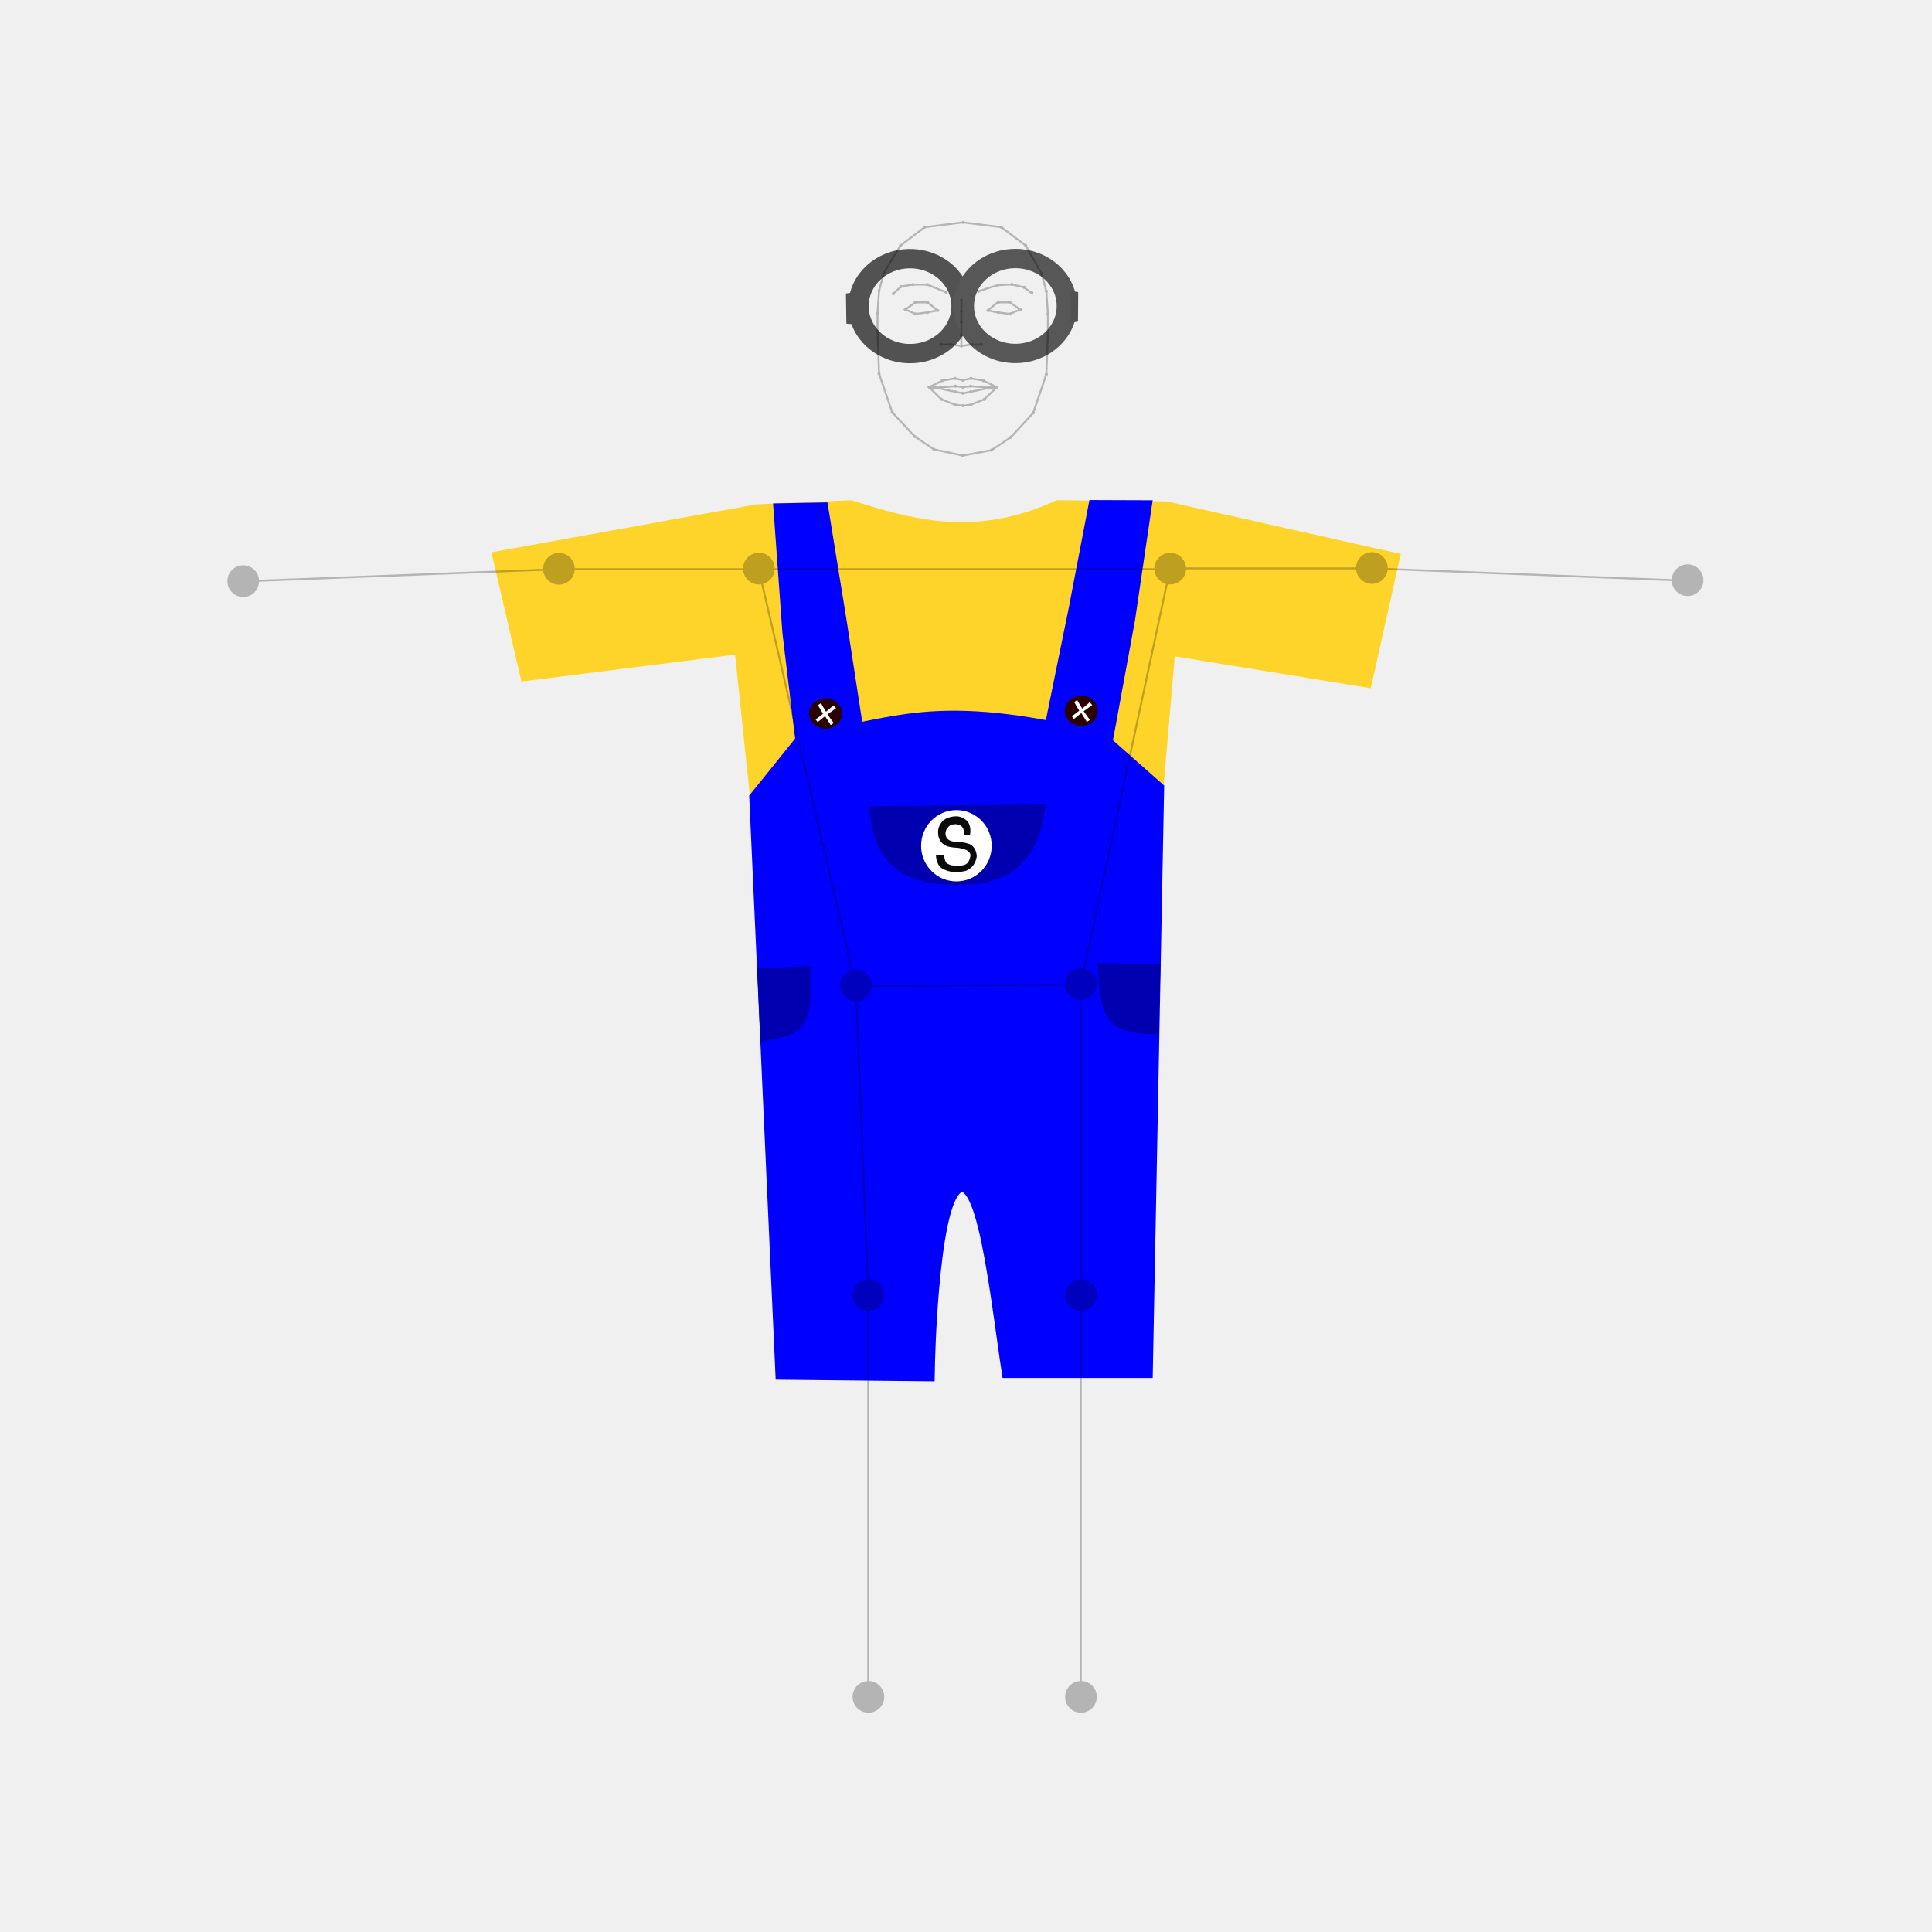
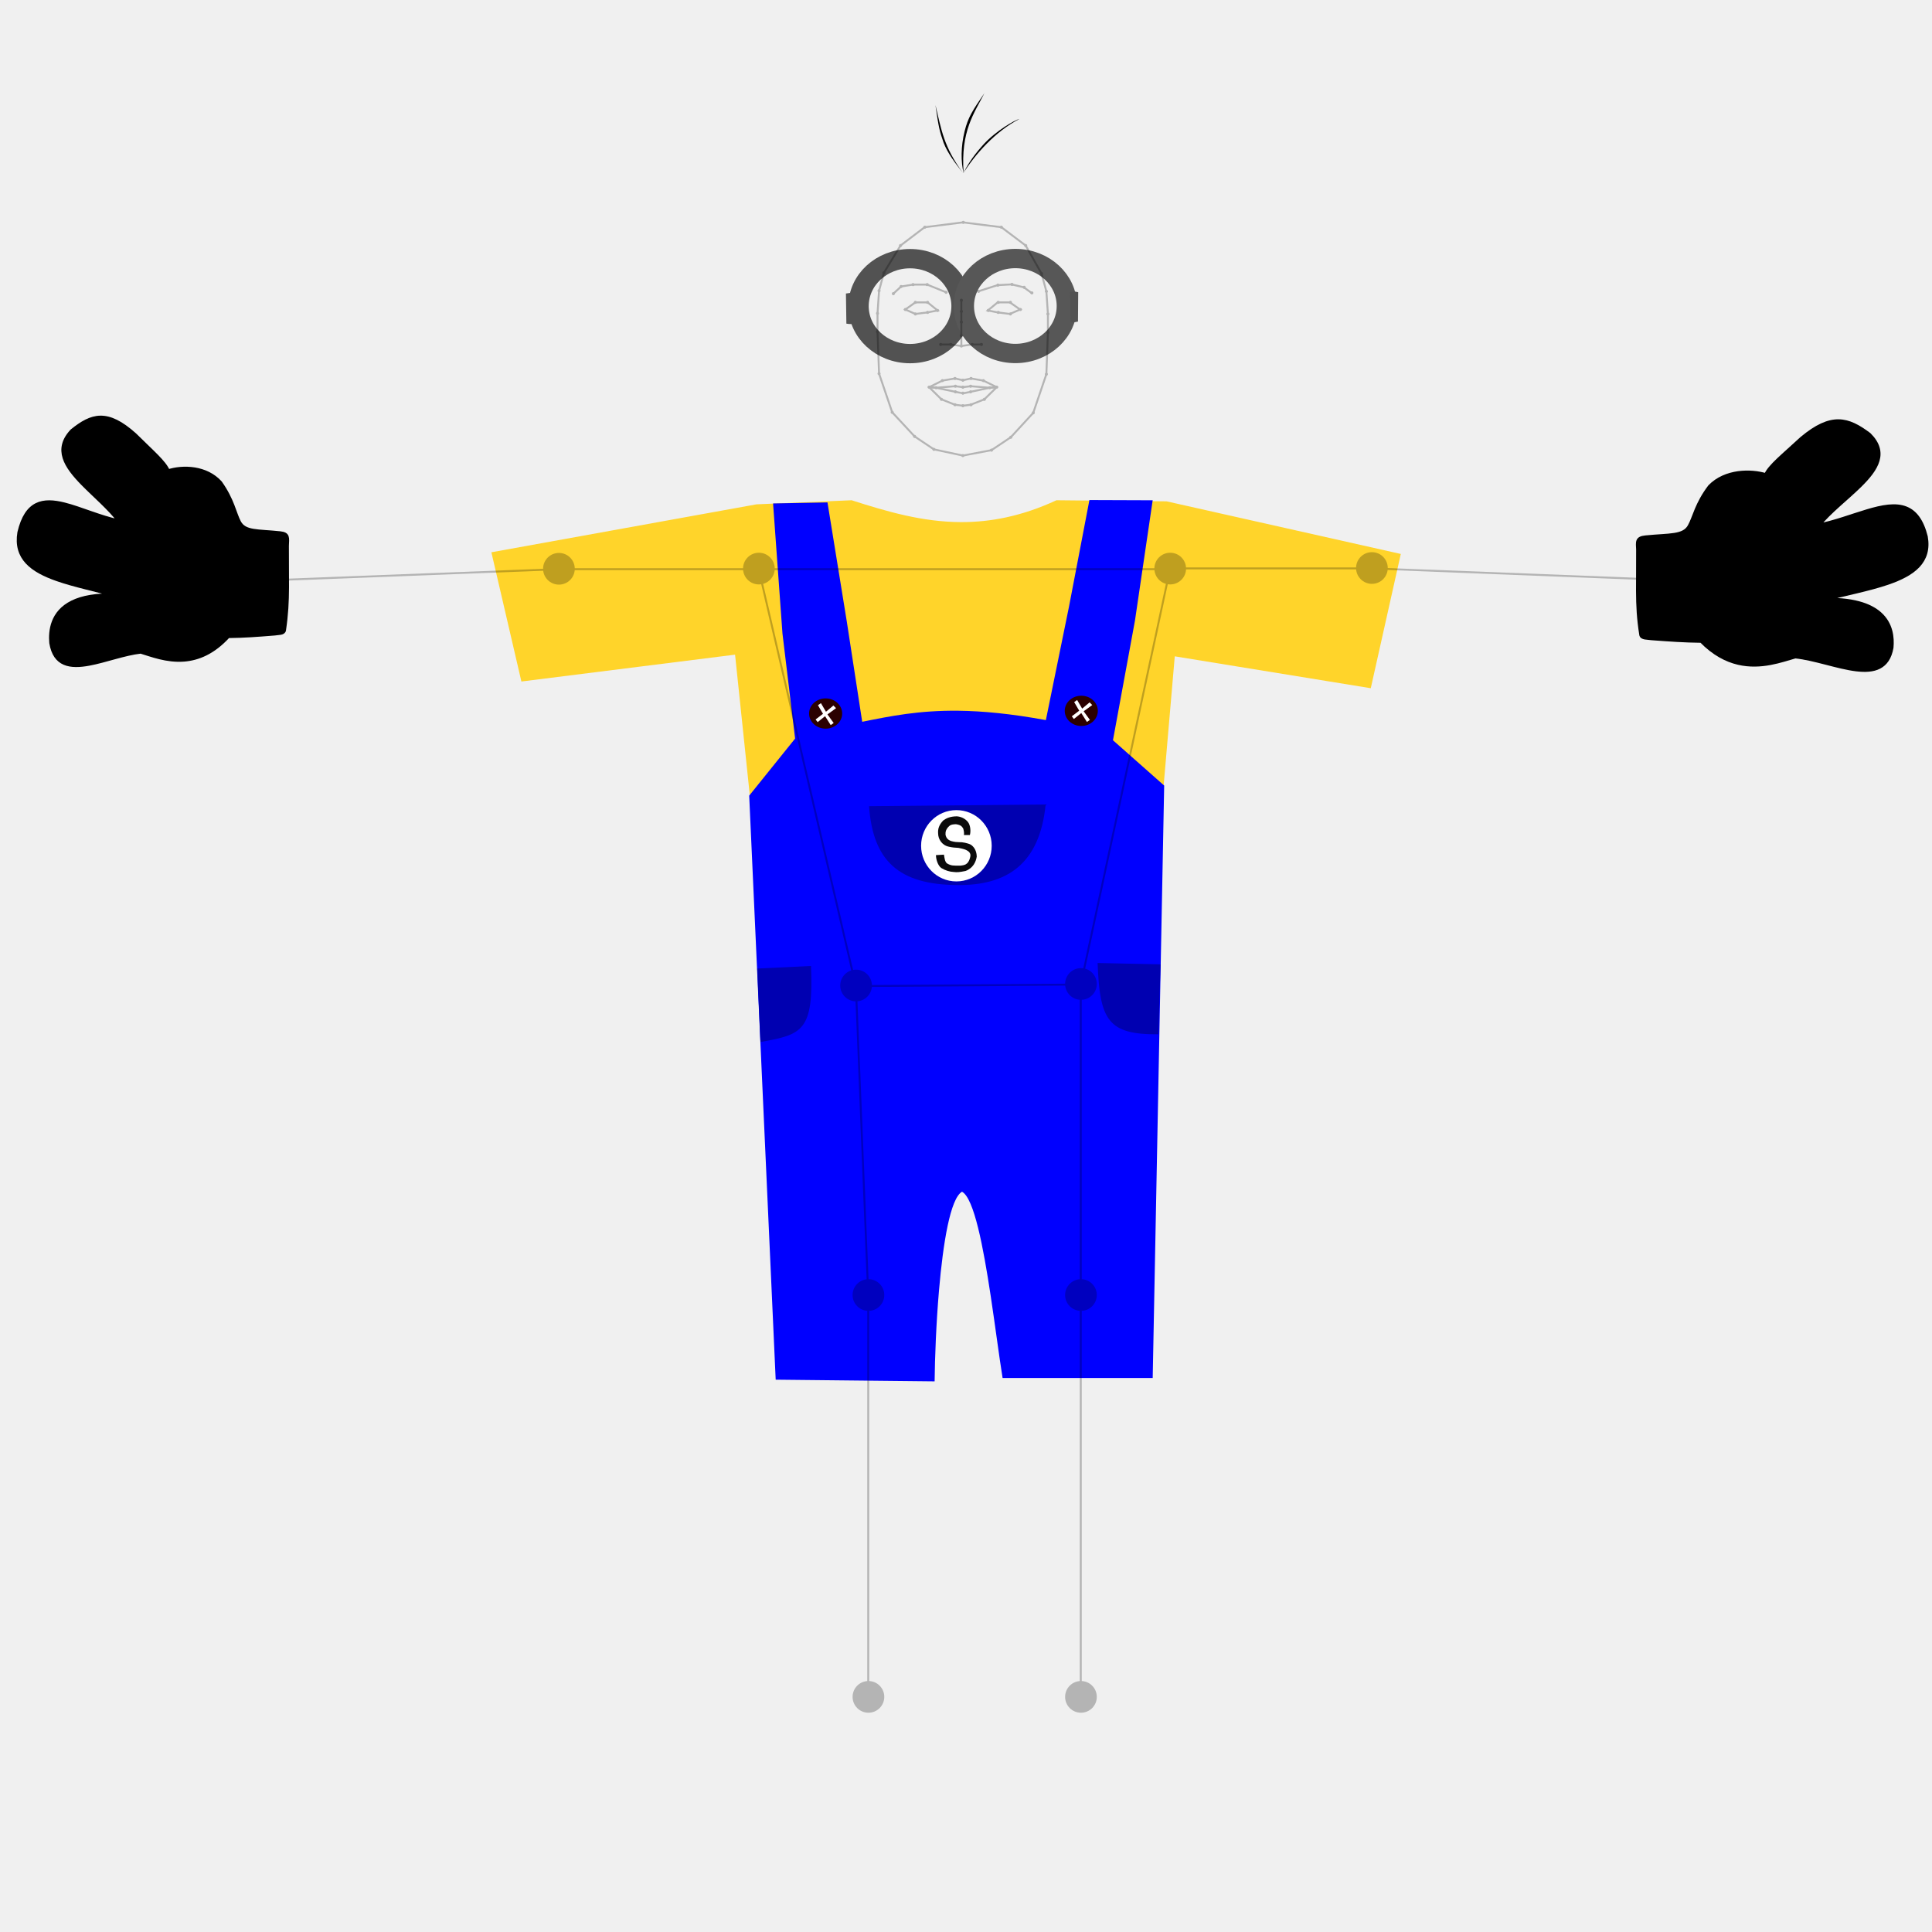
<svg xmlns="http://www.w3.org/2000/svg" version="1.1" id="Layer_1" x="0px" y="0px" width="1000px" height="1000px" viewBox="0 0 1000 1000" style="enable-background:new 0 0 1000 1000;" xml:space="preserve">
  <defs id="defs993" />
-   <g id="illustration" style="fill:#000000" transform="matrix(1.052175,0,0,1,-14.23153,0)">
+   <g id="illustration" style="display:inline;fill:#000000" transform="matrix(1.052175,0,0,1,-14.23153,0)">
    <path style="fill:#ffd42a;stroke-width:2" d="m 255.252,285.858 7.189,32.563 7.578,34.326 58.791,-7.774 46.319,-6.125 9.501,95.446 9.61,96.532 h 90.702 90.853 l 8.308,-101.544 7.328,-89.566 53.024,9.076 43.4,7.429 6.643,-31.262 8.124,-38.232 -56.839,-13.437 -58.363,-13.797 -54.191,-0.564 c -17.089,8.333 -32.55,11.373 -47.056,11.312 -19.039,-0.08 -36.435,-5.502 -53.711,-11.312 l -46.79,2.113 -70.692,13.451 z" id="path2943" />
    <path style="fill:#0000ff;stroke-width:2" d="m 393.828,260.583 26.759,-0.531 9.532,61.838 7.557,51.705 c 13.988,-2.969 27.95,-5.953 47.276,-5.718 11.902,0.144 25.838,1.509 43.067,4.85 l 11.366,-58.65 10.059,-55.253 31.123,0.118 -8.714,62.257 -10.824,61.952 25.192,23.454 -0.781,42.419 -0.78,42.38 -1.12,60.802 -1.052,57.151 -1.085,58.937 -0.828,44.956 -38.505,10e-6 h -35.333 c -1.696,-11.038 -3.606,-26.794 -5.844,-42.396 -3.666,-25.564 -8.212,-50.715 -14.136,-54.027 -5.778,3.601 -9.306,26.614 -11.297,50.943 -1.409,17.219 -2.047,35.097 -2.167,47.218 l -39.961,-0.444 -38.221,-0.425 -2.134,-49.506 -2.247,-52.141 -2.388,-55.391 -2.591,-60.111 -2.013,-46.702 -1.657,-38.449 22.586,-29.535 -6.226,-54.424 z" id="path3064" />
    <path style="fill:#0000b1;fill-opacity:1;stroke-width:2" d="m 441.045,417.274 86.868,-0.869 c -2.917,30.869 -19.072,41.973 -43.434,41.697 -28.747,-0.202 -41.551,-12.463 -43.434,-40.828 z" id="path3120" />
    <ellipse style="fill:#2b0000;fill-opacity:1;stroke-width:2" id="path5408" cx="419.679" cy="369.318" rx="8.139" ry="7.832" />
    <ellipse style="fill:#2b0000;fill-opacity:1;stroke-width:2" id="path5408-3" cx="545.447" cy="367.936" rx="8.139" ry="7.832" />
    <path style="fill:#0000b1;fill-opacity:1;stroke-width:2" d="m 386.039,501.317 26.444,-1.329 c 1.357,33.621 -4.235,35.521 -24.861,39.345 z" id="path6264" />
    <path style="fill:#0000b1;fill-opacity:1;stroke-width:2" d="m 553.475,498.455 30.93,0.68 -0.985,36.221 c -24.755,0.181 -28.898,-7.096 -29.945,-36.901 z" id="path7445" />
    <ellipse style="fill:none;fill-opacity:1;stroke:#525252;stroke-width:10;stroke-dasharray:none;stroke-opacity:1" id="path7447" cx="461.206" cy="158.455" rx="25.338" ry="24.57" />
    <ellipse style="fill:#4d4d4d;fill-opacity:0;stroke:#575757;stroke-width:10;stroke-dasharray:none;stroke-opacity:1" id="path7447-5" cx="513.008" cy="158.392" rx="25.338" ry="24.57" />
    <path style="fill:#525252;fill-opacity:1;stroke:none;stroke-width:5;stroke-dasharray:none;stroke-opacity:1" d="m 539.91,151.078 c 1.227,-0.139 1.974,-0.368 4.018,0.163 l -0.109,15.202 c -1.772,0.36 -1.988,0.522 -3.692,0.217 z" id="path9367-6" />
    <path style="fill:#525252;fill-opacity:1;stroke:none;stroke-width:5;stroke-dasharray:none;stroke-opacity:1" d="m 429.669,151.931 c 1.227,-0.139 2.191,-0.585 4.235,-0.054 l 0.597,15.582 c -1.772,0.36 -2.911,0.359 -4.615,0.054 z" id="path9367" />
    <path style="fill:#ffffff;fill-opacity:1;stroke:none;stroke-width:9.749;stroke-dasharray:none;stroke-opacity:1" d="m 415.904,365.018 1.459,-1.075 2.481,4.453 3.649,-3.225 1.314,1.382 -4.232,3.225 3.065,4.453 -1.459,1.075 -2.773,-4.607 -3.649,3.071 -1.022,-1.382 3.649,-2.918 z" id="path15323" />
    <path style="fill:#ffffff;fill-opacity:1;stroke:none;stroke-width:9.749;stroke-dasharray:none;stroke-opacity:1" d="m 541.943,363.397 1.459,-1.075 2.481,4.453 3.649,-3.225 1.314,1.382 -4.232,3.225 3.065,4.453 -1.459,1.075 -2.773,-4.607 -3.649,3.071 -1.022,-1.382 3.649,-2.918 z" id="path15323-3" />
    <ellipse style="fill:#ffffff;fill-opacity:1;stroke:none;stroke-width:11.948;stroke-dasharray:none;stroke-opacity:1" id="path16967" cx="484.01" cy="437.767" rx="17.367" ry="18.453" />
    <path style="fill:#0b0b0b;fill-opacity:1;stroke:none;stroke-width:12.494;stroke-dasharray:none;stroke-opacity:1" d="m 487.721,432.211 2.908,-2e-5 c 0.498,-1.73 0.365,-4.869 -0.873,-6.645 -1.395,-1.923 -3.597,-2.918 -5.574,-3.038 -3.197,0.045 -5.113,0.959 -6.641,2.136 -2.141,2.373 -2.695,4.414 -2.521,6.788 0.021,2.747 1.766,6.024 5.235,6.788 1.743,0.44 3.263,0.552 4.75,0.617 1.933,0.41 6.412,1.158 5.865,4.414 -0.949,4.912 -3.492,4.459 -4.847,4.794 -3.55,-0.016 -4.522,0.146 -6.738,-1.234 -0.963,-1.03 -1.05,-2.327 -1.406,-4.462 l -3.926,0.237 c 0.021,2.43 1.037,5.448 2.569,6.645 2.137,1.369 4.197,1.984 6.205,2.088 1.661,0.198 2.507,0.163 5.768,-0.522 3.779,-1.49 5.145,-4.779 5.526,-7.499 -0.109,-3.581 -1.813,-5.365 -2.957,-6.123 -1.368,-0.809 -4.395,-1.392 -5.445,-1.273 -1.578,-0.085 -2.28,-0.032 -4.299,-0.625 -1.247,-0.484 -2.344,-1.393 -2.666,-3.275 -0.058,-1.82 0.244,-2.481 1.163,-3.75 0.951,-0.999 1.215,-1.571 3.975,-1.661 2.723,0.421 3.017,1.4 3.587,2.278 0.275,1.063 0.494,2.131 0.339,3.323 z" id="path16969" />
+     <path style="fill:#0b0b0b;stroke-width:9.749" d="M 491.359,96.13 519.381,76.781 Z" id="path18574" />
+     <path style="fill:#000000;fill-opacity:1;stroke:#000000;stroke-width:2.008;stroke-dasharray:none;stroke-opacity:1" d="m 819.406,284.767 c 0.03,8.505 -0.099,15.126 -0.067,21.121 0.042,7.697 0.349,14.362 1.6,22.659 0.271,1.797 2.981,1.459 4.963,1.816 9.693,0.757 15.773,1.224 24.602,1.341 6.123,6.59 12.301,9.951 18.189,11.403 11.149,2.748 21.26,-1.349 27.992,-3.332 9.566,1.053 20.823,5.528 30.004,6.701 8.694,1.11 15.527,-0.741 17.302,-11.267 0.445,-5.026 -0.082,-12.215 -5.813,-17.555 -4.878,-4.545 -13.526,-7.752 -28.554,-7.145 11.489,-3.14 23.181,-5.458 32.522,-8.831 12.572,-4.539 20.884,-10.989 18.705,-23.919 -1.999,-8.327 -5.315,-12.687 -9.615,-14.564 -10.311,-4.5 -26.288,5.274 -43.376,8.876 5.673,-7.317 14.088,-14.087 20.523,-20.739 8.397,-8.681 13.422,-17.163 4.579,-26.4 -10.465,-8.279 -18.459,-10.787 -33.048,2.033 -9.214,8.996 -15.711,14.28 -17.655,18.99 -7.364,-2.405 -19.909,-2.406 -27.557,5.913 -6.525,9.034 -7.497,15.881 -9.959,20.497 -2.923,5.483 -9.803,4.522 -21.707,5.768 -4.331,0.453 -3.819,2.286 -3.629,6.635 z" id="path18951" />
+     <path style="fill:#000000;fill-opacity:1;stroke:#000000;stroke-width:1.933;stroke-dasharray:none;stroke-opacity:1" d="m 154.678,282.565 c -0.028,8.685 0.099,15.397 0.06,21.487 -0.048,7.474 -0.345,14.012 -1.486,22.111 -0.252,1.79 -2.774,1.453 -4.619,1.808 -9.02,0.753 -14.679,1.219 -22.895,1.335 -7.389,8.511 -14.866,11.613 -21.728,12.174 -8.447,0.69 -15.965,-2.472 -21.248,-4.137 -8.047,0.948 -17.378,4.68 -25.407,6.251 -9.266,1.813 -16.797,0.748 -18.616,-10.798 -0.518,-6.259 0.379,-15.888 10.395,-21.071 4.809,-2.489 11.721,-3.952 21.588,-3.526 -10.24,-2.994 -20.653,-5.239 -29.152,-8.374 -12.318,-4.544 -20.612,-10.959 -18.52,-24.239 3.572,-15.921 11.659,-17.28 22.083,-14.534 8.023,2.114 17.43,6.659 27.231,8.869 -4.971,-6.861 -12.204,-13.238 -18.031,-19.49 -8.438,-9.053 -13.927,-17.842 -5.329,-27.452 9.739,-8.244 17.178,-10.742 30.754,2.024 8.575,8.958 14.621,14.221 16.43,18.911 3.515,-1.228 8.298,-1.827 13.084,-1.001 4.546,0.784 9.094,2.854 12.561,6.889 6.072,8.996 6.977,15.815 9.268,20.412 2.72,5.46 9.123,4.503 20.2,5.744 4.03,0.451 3.554,2.276 3.377,6.607 z" id="path18951-9" />
+     <path style="fill:#000000;fill-opacity:1;stroke:none;stroke-width:0.975;stroke-dasharray:none;stroke-opacity:1" d="m 487.374,89.72 c 1.615,-3.304 3.996,-7.99 9.789,-14.753 6.365,-7.431 15.907,-13.003 17.883,-13.407 -11.785,6.373 -21.873,18.353 -27.671,28.159 z" id="path24055" />
+     <path style="fill:#000000;fill-opacity:1;stroke:none;stroke-width:0.975;stroke-dasharray:none;stroke-opacity:1" d="m 487.564,89.623 c -1.389,-5.897 -1.401,-13.768 0.511,-21.806 1.681,-7.068 3.832,-10.574 9.706,-19.579 -5.05,10.498 -11.719,19.479 -10.216,41.385 z" id="path24057" />
+     <path style="fill:#000000;fill-opacity:1;stroke:none;stroke-width:0.975;stroke-dasharray:none;stroke-opacity:1" d="m 487.2,89.469 c -3.848,-5.101 -7.457,-10.106 -9.487,-15.587 -2.05,-6.219 -2.359,-7.621 -4.014,-19.502 2.945,12.755 3.999,21.473 13.5,35.089 z" id="path24059" />
  </g>
  <g id="skeleton_1_" style="opacity:0.25">
    <circle id="rightShoulder" cx="392.8" cy="294.3" r="8.2" />
    <circle id="rightElbow" cx="289.3" cy="294.4" r="8.2" />
    <circle id="rightWrist" transform="matrix(0.9951,-0.09853767,0.09853767,0.9951,-29.0274,13.8698)" cx="125.9" cy="300.8" r="8.2" />
    <circle id="rightHip" cx="443.1" cy="510.1" r="8.2" />
    <circle id="rightKnee" cx="449.5" cy="670.3" r="8.2" />
    <circle id="rightAnkle" cx="449.5" cy="878.3" r="8.2" />
    <circle id="leftShoulder" cx="605.7" cy="294.3" r="8.2" />
    <circle id="leftElbow" cx="710.1" cy="294" r="8.2" />
    <circle id="leftWrist" cx="873.5" cy="300.3" r="8.2" />
    <circle id="leftHip" cx="559.5" cy="509.3" r="8.2" />
    <circle id="leftKnee" cx="559.5" cy="670.3" r="8.2" />
    <circle id="leftAnkle" cx="559.5" cy="878.3" r="8.2" />
    <polygon style="fill:none;stroke:#000000;stroke-miterlimit:10" points="443,510.4 559.4,509.6 605.6,294.6 392.7,294.6 " id="polygon886" />
    <polyline style="fill:none;stroke:#000000;stroke-miterlimit:10" points="391.7,294.6 289,294.6 125.7,300.9  " id="polyline888" />
    <polyline style="fill:none;stroke:#000000;stroke-miterlimit:10" points="607.1,294.2 710.3,294.2 873.6,300.6  " id="polyline890" />
    <polyline style="fill:none;stroke:#000000;stroke-miterlimit:10" points="443,510.4 449.4,670.6 449.4,878.6  " id="polyline892" />
    <polyline style="fill:none;stroke:#000000;stroke-miterlimit:10" points="559.4,509.6 559.4,670.6 559.4,878.6  " id="polyline894" />
    <circle id="rightEye0" cx="468.6" cy="160.2" r="0.8" />
    <circle id="rightBrow1" cx="466.4" cy="148.3" r="0.8" />
    <circle id="rightBrow4" cx="489.7" cy="151.3" r="0.8" />
    <circle id="nose1" cx="497.6" cy="161.2" r="0.8" />
    <circle id="rightBrow3" cx="479.9" cy="147.3" r="0.8" />
    <circle id="rightEye1" cx="473.8" cy="156.5" r="0.8" />
    <circle id="rightBrow0" cx="462.4" cy="152" r="0.8" />
    <circle id="rightBrow2" cx="472.6" cy="147.3" r="0.8" />
    <circle id="rightEye5" cx="473.8" cy="162.5" r="0.8" />
    <circle id="rightEye2" cx="480.1" cy="156.5" r="0.8" />
    <circle id="rightEye3" cx="485.3" cy="160.7" r="0.8" />
    <circle id="nose0" cx="497.6" cy="155.4" r="0.8" />
    <circle id="nose3" cx="497.6" cy="173.8" r="0.8" />
    <circle id="rightNose0" cx="486.9" cy="178.3" r="0.8" />
    <circle id="rightMouthCorner" cx="480.9" cy="200.4" r="0.8" />
    <circle id="rightNose1" cx="492.1" cy="178.3" r="0.8" />
    <circle id="rightUpperLipTop0" cx="487.8" cy="197" r="0.8" />
    <circle id="nose2" cx="497.6" cy="166.7" r="0.8" />
    <circle id="nose4" cx="497.6" cy="179.1" r="0.8" />
    <circle id="upperLipTopMid" cx="498.4" cy="196.8" r="0.8" />
    <circle id="rightUpperLipTop1" cx="494.3" cy="195.9" r="0.8" />
    <path id="rightMiddleLip" d="m 484.5,199.9 c 0.4,0 0.8,0.4 0.8,0.8 0,0.4 -0.4,0.8 -0.8,0.8 -0.4,0 -0.8,-0.4 -0.8,-0.8 0,-0.4 0.4,-0.8 0.8,-0.8 z" />
    <circle id="lowerLipBottomMid" cx="498.4" cy="210" r="0.8" />
    <circle id="upperLipBottomMid" cx="498.4" cy="200.4" r="0.8" />
    <circle id="lowerLipTopMid" cx="498.4" cy="203.5" r="0.8" />
    <circle id="rightUpperLipBottom1" cx="494.5" cy="199.9" r="0.8" />
    <circle id="rightLowerLipTop0" cx="494.5" cy="202.8" r="0.8" />
    <circle id="rightLowerLipBottom1" cx="494.3" cy="209.5" r="0.8" />
    <circle id="rightLowerLipBottom0" cx="487.3" cy="206.7" r="0.8" />
    <circle id="rightEye4" cx="480.1" cy="161.7" r="0.8" />
    <circle id="jawMid" cx="498.4" cy="235.8" r="0.8" />
    <circle id="rightJaw7" cx="483.4" cy="232.6" r="0.8" />
    <circle id="rightJaw6" cx="473.4" cy="225.9" r="0.8" />
    <circle id="rightJaw5" cx="461.8" cy="213.4" r="0.8" />
    <circle id="rightJaw4" cx="455" cy="193.4" r="0.8" />
    <circle id="rightJaw3" cx="454.2" cy="171.7" r="0.8" />
    <circle id="rightJaw2" cx="454.2" cy="162.2" r="0.8" />
    <circle id="rightJaw1" cx="455" cy="150.5" r="0.8" />
    <circle id="rightJaw0" cx="457.5" cy="141.2" r="0.8" />
    <circle id="topMid" cx="498.6" cy="115.1" r="0.8" />
    <circle id="leftTop0" cx="518.3" cy="117.6" r="0.8" />
    <circle id="leftTop1" cx="530.9" cy="127.1" r="0.8" />
    <circle id="leftEye0" cx="528.2" cy="160.2" r="0.8" />
    <circle id="leftBrow1" cx="530.1" cy="148.7" r="0.8" />
    <circle id="leftBrow4" cx="506.5" cy="150.8" r="0.8" />
    <circle id="leftBrow3" cx="516.5" cy="147.6" r="0.8" />
    <circle id="leftEye1" cx="523" cy="156.5" r="0.8" />
    <circle id="leftBrow0" cx="534.1" cy="151.6" r="0.8" />
    <circle id="leftBrow2" cx="523.8" cy="147.2" r="0.8" />
    <circle id="leftEye5" cx="523" cy="162.5" r="0.8" />
    <circle id="leftEye2" cx="516.7" cy="156.5" r="0.8" />
    <circle id="leftEye3" cx="511.5" cy="160.7" r="0.8" />
    <circle id="leftNose0" cx="508" cy="178.3" r="0.8" />
    <circle id="leftMouthCorner" cx="515.9" cy="200.4" r="0.8" />
    <circle id="leftNose1" cx="503.2" cy="178.3" r="0.8" />
    <circle id="leftUpperLipTop0" cx="509" cy="197" r="0.8" />
    <circle id="leftUpperLipTop1" cx="502.6" cy="195.9" r="0.8" />
    <path id="leftMiddleLip" d="m 512.3,199.9 c 0.4,0 0.8,0.4 0.8,0.8 0,0.4 -0.4,0.8 -0.8,0.8 -0.4,0 -0.8,-0.4 -0.8,-0.8 0,-0.4 0.4,-0.8 0.8,-0.8 z" />
    <circle id="leftUpperLipBottom1" cx="502.4" cy="199.9" r="0.8" />
    <circle id="leftLowerLipTop0" cx="502.4" cy="202.8" r="0.8" />
    <circle id="leftLowerLipBottom1" cx="502.6" cy="209.5" r="0.8" />
    <circle id="leftLowerLipBottom0" cx="509.5" cy="206.7" r="0.8" />
    <circle id="leftEye4" cx="516.7" cy="161.7" r="0.8" />
    <circle id="leftJaw7" cx="513.2" cy="233" r="0.8" />
    <circle id="leftJaw6" cx="523.2" cy="226.3" r="0.8" />
    <circle id="leftJaw5" cx="534.8" cy="213.7" r="0.8" />
    <circle id="leftJaw4" cx="541.6" cy="193.7" r="0.8" />
    <circle id="leftJaw3" cx="542.4" cy="172.1" r="0.8" />
    <circle id="leftJaw2" cx="542.4" cy="162.5" r="0.8" />
    <circle id="leftJaw1" cx="541.6" cy="150.8" r="0.8" />
    <circle id="leftJaw0" cx="539.1" cy="141.6" r="0.8" />
    <polyline style="fill:none;stroke:#000000;stroke-miterlimit:10" points="498.4,115.1 478.6,117.6 466.1,127.1 457.5,141.2    455,150.5 454.2,162.2 454.2,171.7 455,193.4 461.8,213.4 473.4,225.9 483.4,232.6 498.4,235.8 513.2,233 523.2,226.3 534.8,213.7    541.6,193.7 542.4,172.1 542.4,162.5 541.6,150.8 539.1,141.6 530.9,127.1 518.3,117.6 498.4,115.1  " id="polyline967" />
    <polyline style="fill:none;stroke:#000000;stroke-miterlimit:10" points="462.4,152 466.4,148.3 472.6,147.3 479.9,147.3    489.7,151.3  " id="polyline969" />
-     <polygon style="fill:none;stroke:#000000;stroke-miterlimit:10" points="473.8,156.5 480.1,156.5 485.3,160.7 480.1,161.7 473.8,162.5 468.6,160.2 " id="polygon971" />
+     <polygon style="fill:none;stroke:#000000;stroke-miterlimit:10" points="473.8,162.5 468.6,160.2 473.8,156.5 480.1,156.5 485.3,160.7 480.1,161.7 " id="polygon971" />
    <polyline style="fill:none;stroke:#000000;stroke-miterlimit:10" points="486.9,178.3 492.1,178.3 497.6,179.1 497.6,173.8    497.6,166.7 497.6,161.2 497.6,155.4  " id="polyline973" />
    <polyline style="fill:none;stroke:#000000;stroke-miterlimit:10" points="533.9,151.6 529.9,148.7 523.6,147.2 516.3,147.6    506.3,150.8  " id="polyline975" />
-     <polygon style="fill:none;stroke:#000000;stroke-miterlimit:10" points="522.7,156.5 516.4,156.5 511.3,160.7 516.4,161.7 522.7,162.5 528,160.2 " id="polygon977" />
+     <polygon style="fill:none;stroke:#000000;stroke-miterlimit:10" points="522.7,162.5 528,160.2 522.7,156.5 516.4,156.5 511.3,160.7 516.4,161.7 " id="polygon977" />
    <polyline style="fill:none;stroke:#000000;stroke-miterlimit:10" points="508,178.3 503,178.3 497.6,179.1  " id="polyline979" />
-     <polygon style="fill:none;stroke:#000000;stroke-miterlimit:10" points="487.8,197 494.3,195.9 498.4,196.8 502.6,195.9 509,197 515.9,200.4 509.5,206.7 502.4,209.5 498.4,210 494.3,209.5 487.3,206.7 480.9,200.4 " id="polygon981" />
+     <polygon style="fill:none;stroke:#000000;stroke-miterlimit:10" points="509,197 515.9,200.4 509.5,206.7 502.4,209.5 498.4,210 494.3,209.5 487.3,206.7 480.9,200.4 487.8,197 494.3,195.9 498.4,196.8 502.6,195.9 " id="polygon981" />
    <polyline style="fill:none;stroke:#000000;stroke-miterlimit:10" points="480.9,200.4 484.5,200.7 494.5,199.9 498.4,200.4    502.4,199.9 512.3,200.7 515.9,200.4  " id="polyline983" />
    <polyline style="fill:none;stroke:#000000;stroke-miterlimit:10" points="480.9,200.4 484.5,200.7 494.5,202.8 498.4,203.6    502.4,202.8 512.3,200.7 515.9,200.4  " id="polyline985" />
    <circle id="rightTop0" cx="478.7" cy="117.6" r="0.8" />
    <circle id="rightTop1" cx="466.1" cy="127.1" r="0.8" />
  </g>
</svg>
